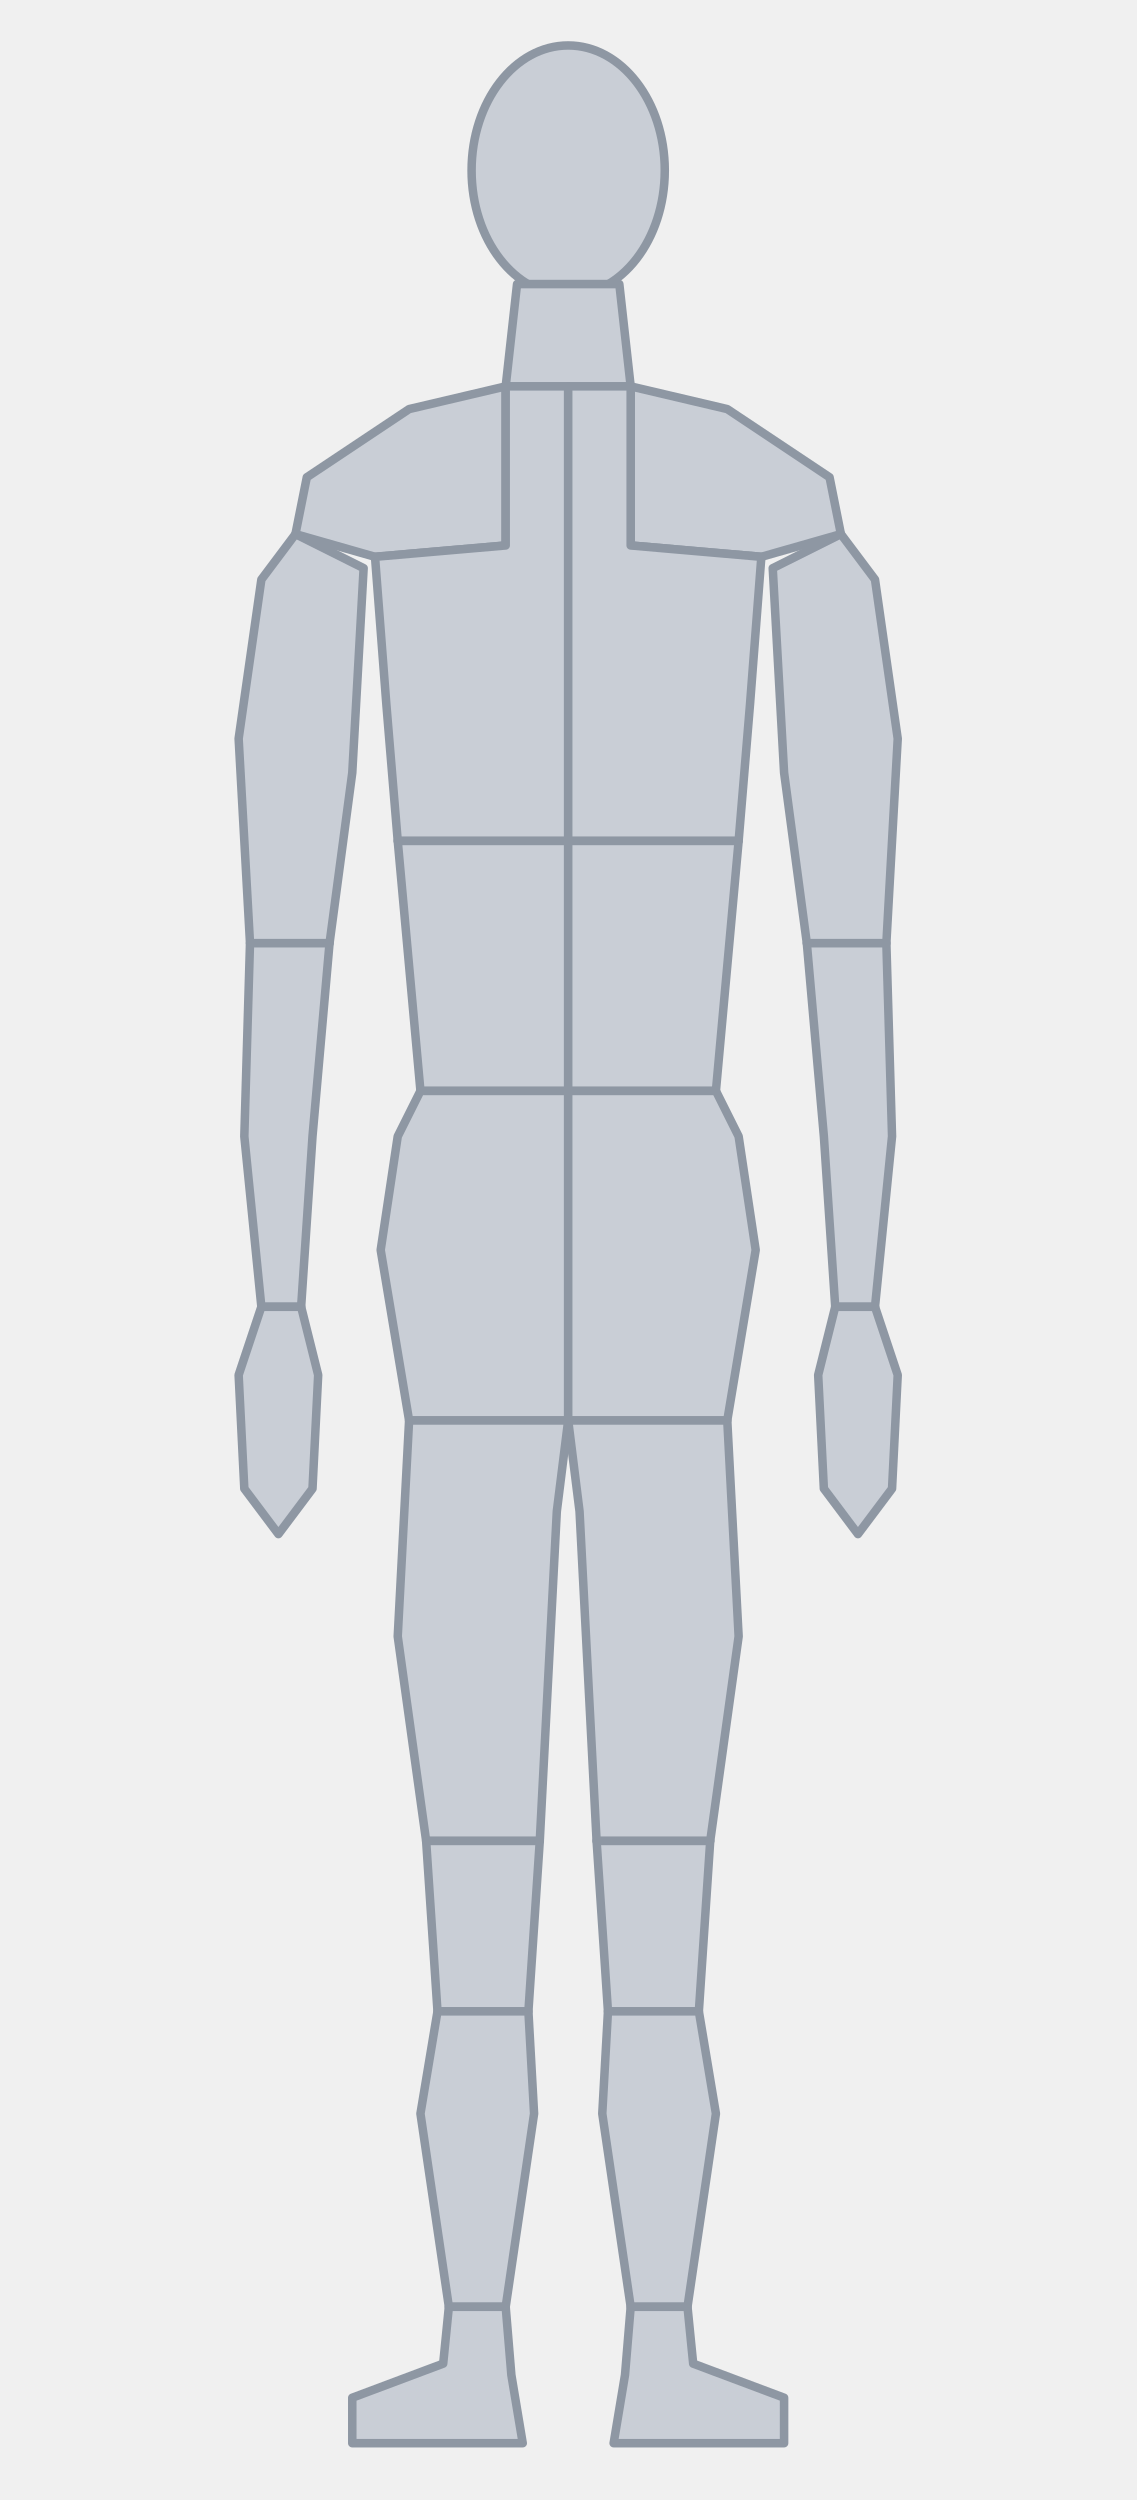
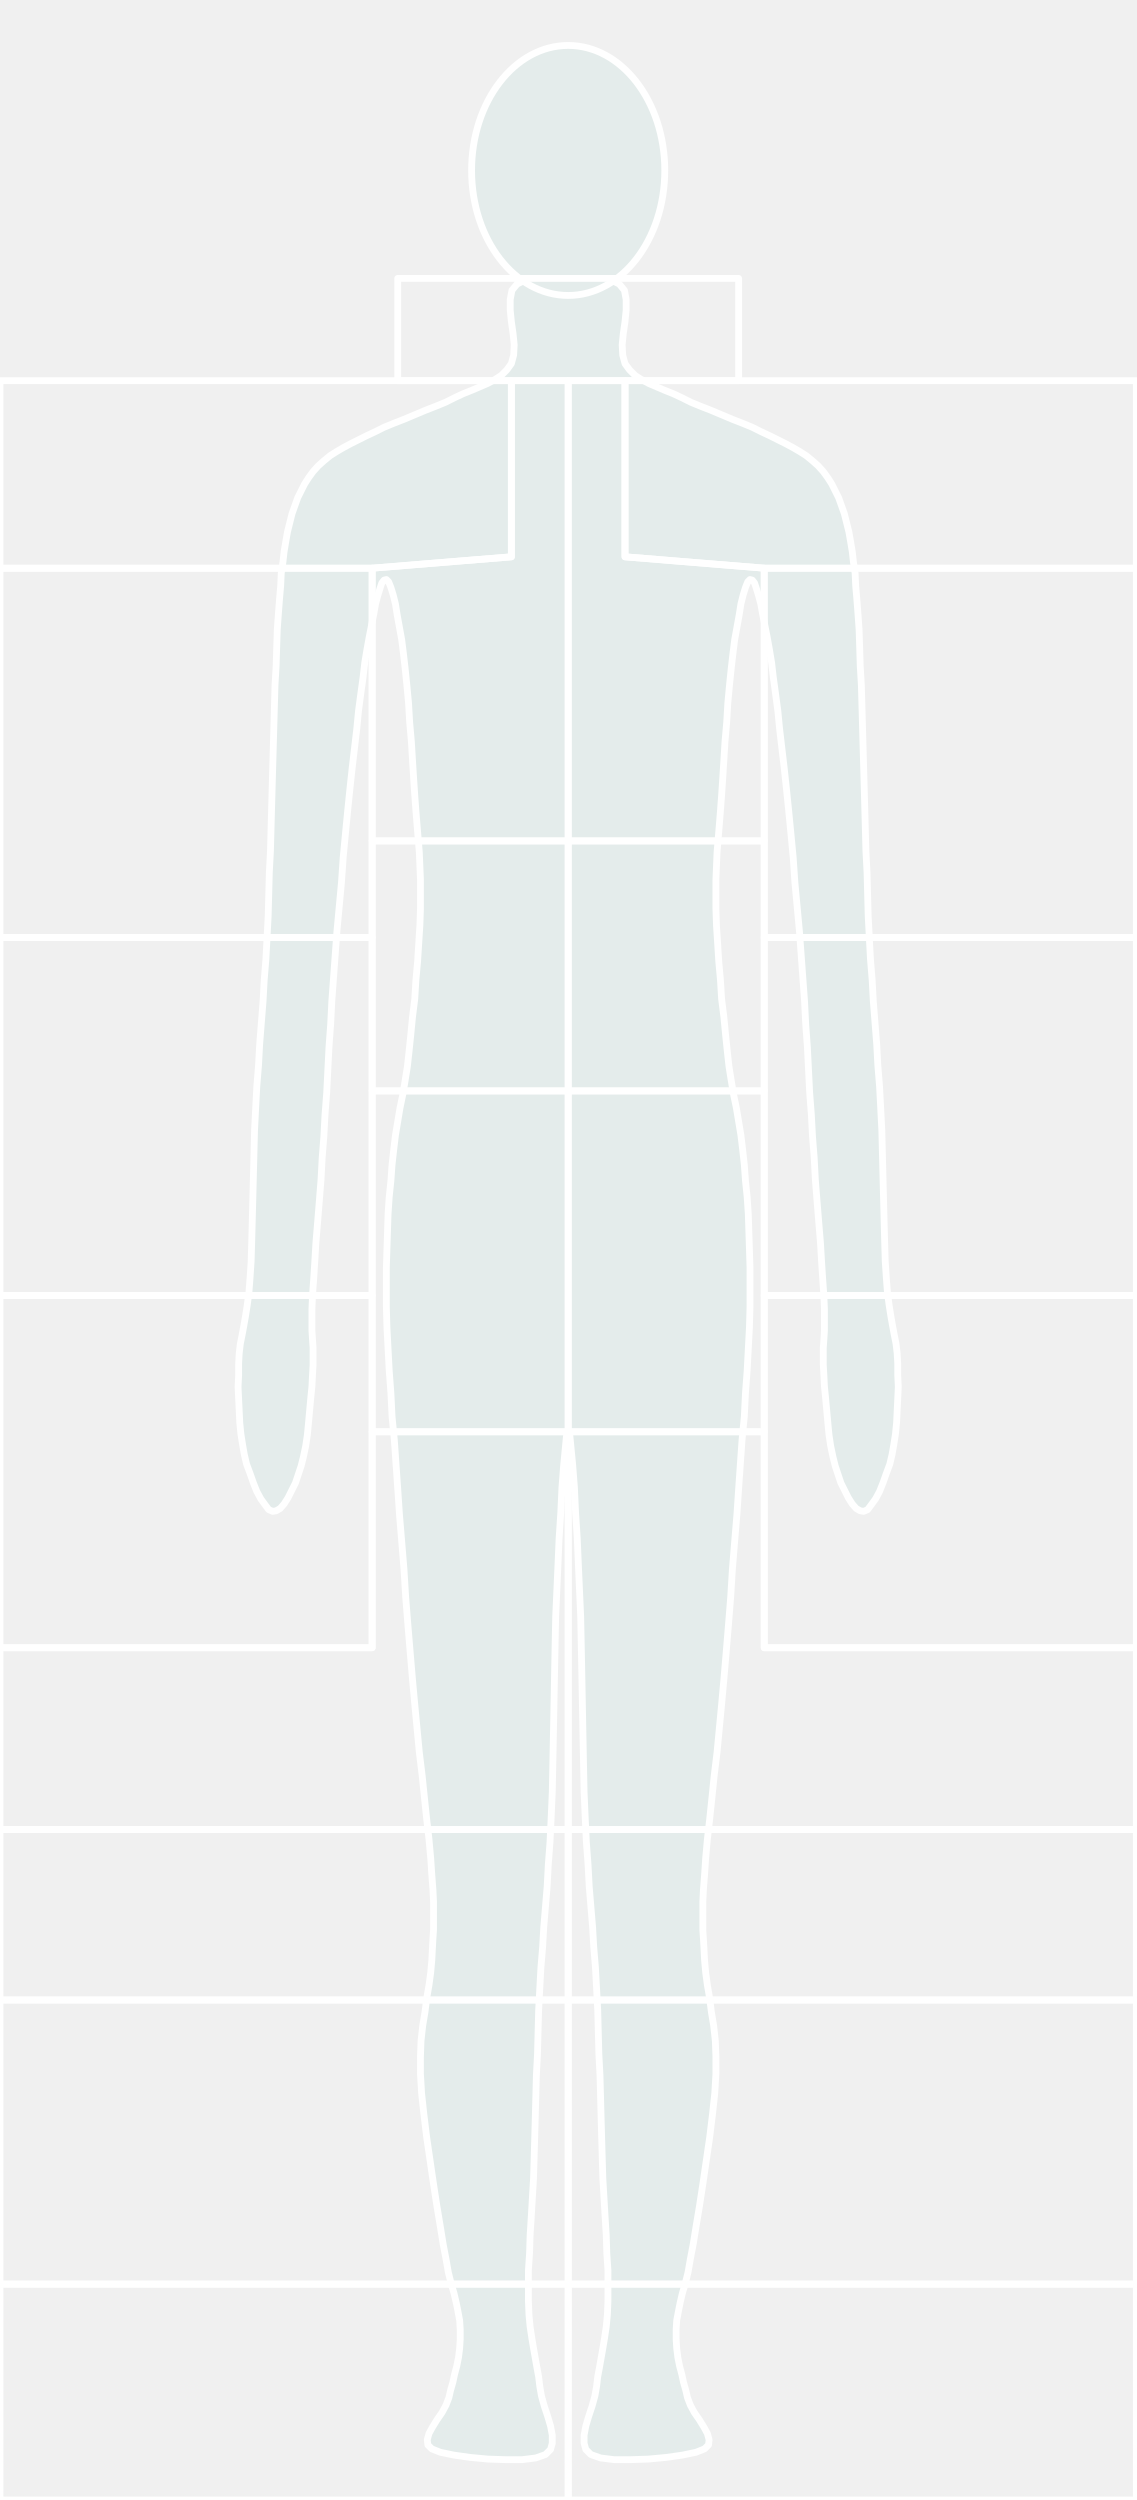
<svg xmlns="http://www.w3.org/2000/svg" width="200" height="440" viewBox="0 0 200 440">
-   <g fill="#C9CED6" stroke="#8E97A3" stroke-width="1.5" stroke-linejoin="round">
-     <ellipse cx="100" cy="30" rx="17" ry="22" fill="#C9CED6" />
-     <polygon id="front_neck" fill="#C9CED6" points="91,50 109,50 111,68 89,68" />
-     <polygon id="front_left_shoulder" fill="#C9CED6" points="89,68 89,96 66,98 52,94 54,84 72,72" />
-     <polygon id="front_right_shoulder" fill="#C9CED6" points="111,68 128,72 146,84 148,94 134,98 111,96" />
-     <polygon id="front_left_chest" fill="#C9CED6" points="66,98 89,96 89,68 100,68 100,148 70,148 68,124" />
-     <polygon id="front_right_chest" fill="#C9CED6" points="100,68 111,68 111,96 134,98 132,124 130,148 100,148" />
-     <polygon id="front_left_abdomen" fill="#C9CED6" points="70,148 100,148 100,192 74,192 72,170" />
-     <polygon id="front_right_abdomen" fill="#C9CED6" points="100,148 130,148 128,170 126,192 100,192" />
-     <polygon id="front_left_hip" fill="#C9CED6" points="74,192 100,192 100,250 72,250 67,220 70,200" />
-     <polygon id="front_right_hip" fill="#C9CED6" points="100,192 126,192 130,200 133,220 128,250 100,250" />
-     <polygon id="front_left_upper_arm" fill="#C9CED6" points="52,94 64,100 62,136 58,166 44,166 42,130 46,102" />
-     <polygon id="front_right_upper_arm" fill="#C9CED6" points="148,94 154,102 158,130 156,166 142,166 138,136 136,100" />
-     <polygon id="front_left_forearm" fill="#C9CED6" points="44,166 58,166 55,200 53,230 46,230 43,200" />
-     <polygon id="front_right_forearm" fill="#C9CED6" points="142,166 156,166 157,200 154,230 147,230 145,200" />
-     <polygon id="front_left_hand_wrist" fill="#C9CED6" points="46,230 53,230 56,242 55,262 49,270 43,262 42,242" />
-     <polygon id="front_right_hand_wrist" fill="#C9CED6" points="147,230 154,230 158,242 157,262 151,270 145,262 144,242" />
-     <polygon id="front_left_front_thigh" fill="#C9CED6" points="72,250 100,250 98,266 95,324 75,324 70,288" />
-     <polygon id="front_right_front_thigh" fill="#C9CED6" points="100,250 128,250 130,288 125,324 105,324 102,266" />
-     <polygon id="front_left_knee" fill="#C9CED6" points="75,324 95,324 93,354 77,354" />
-     <polygon id="front_right_knee" fill="#C9CED6" points="105,324 125,324 123,354 107,354" />
-     <polygon id="front_left_calf" fill="#C9CED6" points="77,354 93,354 94,372 89,406 79,406 74,372" />
-     <polygon id="front_right_calf" fill="#C9CED6" points="107,354 123,354 126,372 121,406 111,406 106,372" />
-     <polygon id="front_left_ankle_foot" fill="#C9CED6" points="79,406 89,406 90,418 92,430 62,430 62,422 78,416" />
-     <polygon id="front_right_ankle_foot" fill="#C9CED6" points="111,406 121,406 122,416 138,422 138,430 108,430 110,418" />
+   <g fill="#E4ECEB" stroke="#FFFFFF" stroke-width="1.2" stroke-linejoin="round">
+     <polygon id="shape_body" points="91.0,50.0 90.1,51.1 89.8,52.7 89.8,54.6 90.0,56.6 90.3,58.7 90.5,60.7 90.4,62.5 90.0,64.0 89.2,65.1 88.2,66.1 87.1,66.8 85.8,67.5 84.4,68.1 83.0,68.7 81.5,69.3 80.0,70.0 78.4,70.8 76.7,71.5 74.9,72.2 73.0,73.0 71.1,73.8 69.3,74.5 67.6,75.2 66.0,76.0 64.5,76.7 63.1,77.4 61.7,78.1 60.4,78.8 59.2,79.5 58.1,80.2 57.0,81.1 56.0,82.0 55.1,83.0 54.3,84.1 53.6,85.2 53.0,86.4 52.4,87.6 51.9,89.0 51.4,90.4 51.0,92.0 50.6,93.6 50.3,95.3 50.0,97.1 49.8,98.9 49.5,100.9 49.4,103.1 49.2,105.4 49.0,108.0 48.8,110.8 48.7,113.9 48.6,117.2 48.4,120.6 48.3,124.2 48.2,127.8 48.1,131.4 48.0,135.0 47.9,138.6 47.8,142.3 47.7,146.0 47.6,149.8 47.4,153.6 47.3,157.4 47.2,161.2 47.0,165.0 46.8,168.8 46.5,172.5 46.3,176.2 46.0,180.0 45.7,183.8 45.5,187.5 45.2,191.2 45.0,195.0 44.8,198.9 44.7,202.9 44.6,206.9 44.5,210.9 44.4,214.8 44.3,218.6 44.2,222.0 44.0,225.0 43.8,227.6 43.5,229.8 43.2,231.7 42.9,233.4 42.6,235.0 42.3,236.5 42.1,238.2 42.0,240.0 42.0,242.0 41.9,244.1 42.0,246.2 42.1,248.3 42.2,250.4 42.4,252.4 42.7,254.3 43.0,256.0 43.4,257.7 44.0,259.3 44.6,261.0 45.2,262.5 45.9,263.8 46.7,264.9 47.3,265.7 48.0,266.0 48.6,265.9 49.3,265.5 50.0,264.7 50.7,263.6 51.3,262.4 52.0,261.0 52.5,259.5 53.0,258.0 53.4,256.4 53.8,254.5 54.1,252.5 54.3,250.4 54.5,248.2 54.7,246.0 54.9,244.0 55.0,242.0 55.1,240.2 55.1,238.7 55.1,237.2 55.0,235.8 54.9,234.2 54.9,232.4 54.9,230.4 55.0,228.0 55.2,225.2 55.4,222.1 55.6,218.7 55.9,215.1 56.2,211.4 56.5,207.6 56.7,203.8 57.0,200.0 57.2,196.2 57.5,192.3 57.7,188.3 57.9,184.3 58.2,180.2 58.4,176.2 58.7,172.1 59.0,168.0 59.3,163.9 59.7,159.6 60.1,155.3 60.4,150.9 60.8,146.7 61.2,142.6 61.6,138.7 62.0,135.0 62.4,131.6 62.8,128.2 63.1,125.1 63.5,122.1 63.9,119.2 64.2,116.6 64.6,114.2 65.0,112.0 65.4,110.0 65.8,108.0 66.1,106.3 66.5,104.8 66.9,103.5 67.2,102.6 67.6,102.1 68.0,102.0 68.4,102.4 68.8,103.4 69.2,104.7 69.6,106.3 69.9,108.2 70.3,110.4 70.7,112.6 71.0,115.0 71.3,117.6 71.6,120.5 71.9,123.7 72.1,127.1 72.4,130.5 72.6,133.8 72.8,137.0 73.0,140.0 73.2,142.7 73.4,145.2 73.6,147.6 73.8,150.0 73.9,152.4 74.0,154.8 74.0,157.3 74.0,160.0 73.9,162.9 73.7,166.0 73.5,169.2 73.2,172.5 73.0,175.8 72.6,179.0 72.3,182.1 72.0,185.0 71.7,187.7 71.3,190.2 70.9,192.6 70.4,195.0 70.0,197.4 69.6,199.8 69.3,202.3 69.0,205.0 68.8,207.8 68.5,210.7 68.3,213.7 68.2,216.8 68.1,219.9 68.0,223.1 68.0,226.5 68.0,230.0 68.1,233.6 68.3,237.4 68.5,241.2 68.8,245.2 69.0,249.3 69.4,253.4 69.7,257.7 70.0,262.0 70.3,266.5 70.7,271.3 71.1,276.2 71.4,281.1 71.8,286.1 72.2,290.9 72.6,295.6 73.0,300.0 73.4,304.2 73.8,308.4 74.3,312.5 74.7,316.4 75.1,320.2 75.5,323.7 75.8,327.0 76.0,330.0 76.2,332.6 76.3,334.7 76.3,336.5 76.3,338.1 76.3,339.7 76.2,341.2 76.1,343.0 76.0,345.0 75.8,347.2 75.5,349.4 75.1,351.7 74.8,354.1 74.4,356.5 74.1,359.2 74.0,362.0 74.0,365.0 74.2,368.4 74.6,372.1 75.1,376.2 75.7,380.3 76.3,384.4 76.9,388.3 77.5,391.9 78.0,395.0 78.5,397.6 78.9,399.9 79.4,401.9 79.9,403.6 80.3,405.3 80.6,406.8 80.9,408.4 81.0,410.0 81.0,411.7 80.9,413.3 80.7,414.9 80.4,416.4 80.0,417.9 79.7,419.3 79.3,420.7 79.0,422.0 78.5,423.3 77.8,424.6 76.9,425.9 76.1,427.2 75.5,428.3 75.2,429.4 75.3,430.3 76.0,431.0 77.5,431.6 79.9,432.1 82.7,432.5 85.9,432.8 89.0,432.9 91.9,432.9 94.3,432.6 96.0,432.0 96.9,431.1 97.2,430.0 97.2,428.6 96.9,427.0 96.4,425.3 95.8,423.5 95.3,421.7 95.0,420.0 94.8,418.3 94.5,416.7 94.2,415.0 93.9,413.3 93.6,411.5 93.3,409.5 93.1,407.4 93.0,405.0 93.0,402.4 93.0,399.6 93.2,396.6 93.3,393.4 93.5,390.2 93.7,386.8 93.9,383.4 94.0,380.0 94.1,376.5 94.2,372.9 94.3,369.1 94.4,365.3 94.6,361.5 94.7,357.6 94.8,353.8 95.0,350.0 95.2,346.3 95.5,342.7 95.7,339.2 96.0,335.6 96.3,332.0 96.5,328.2 96.8,324.2 97.0,320.0 97.2,315.4 97.3,310.4 97.4,305.2 97.5,299.9 97.6,294.6 97.7,289.4 97.8,284.5 98.0,280.0 98.2,275.5 98.4,270.8 98.7,266.2 98.9,261.8 99.2,257.9 99.5,254.8 99.7,252.7 100.0,252.0 100.3,252.7 100.5,254.8 100.8,257.9 101.1,261.8 101.3,266.2 101.6,270.8 101.8,275.5 102.0,280.0 102.2,284.5 102.3,289.4 102.4,294.6 102.5,299.9 102.6,305.2 102.7,310.4 102.8,315.4 103.0,320.0 103.2,324.2 103.5,328.2 103.7,332.0 104.0,335.6 104.3,339.2 104.5,342.7 104.8,346.3 105.0,350.0 105.2,353.8 105.3,357.6 105.4,361.5 105.6,365.3 105.7,369.1 105.8,372.9 105.9,376.5 106.0,380.0 106.1,383.4 106.3,386.8 106.5,390.2 106.7,393.4 106.8,396.6 107.0,399.6 107.0,402.4 107.0,405.0 106.9,407.4 106.7,409.5 106.4,411.5 106.1,413.3 105.8,415.0 105.5,416.7 105.2,418.3 105.0,420.0 104.7,421.7 104.2,423.5 103.6,425.3 103.1,427.0 102.8,428.6 102.8,430.0 103.1,431.1 104.0,432.0 105.7,432.6 108.1,432.9 111.0,432.9 114.1,432.8 117.3,432.5 120.1,432.1 122.5,431.6 124.0,431.0 124.7,430.3 124.8,429.4 124.5,428.3 123.9,427.2 123.1,425.9 122.2,424.6 121.5,423.3 121.0,422.0 120.7,420.7 120.3,419.3 120.0,417.9 119.6,416.4 119.3,414.9 119.1,413.3 119.0,411.7 119.0,410.0 119.1,408.4 119.4,406.8 119.7,405.3 120.1,403.6 120.6,401.9 121.1,399.9 121.5,397.6 122.0,395.0 122.5,391.9 123.1,388.3 123.7,384.4 124.3,380.3 124.9,376.2 125.4,372.1 125.8,368.4 126.0,365.0 126.0,362.0 125.9,359.2 125.6,356.5 125.2,354.1 124.9,351.7 124.5,349.4 124.2,347.2 124.0,345.0 123.9,343.0 123.8,341.2 123.7,339.7 123.7,338.1 123.7,336.5 123.7,334.7 123.8,332.6 124.0,330.0 124.2,327.0 124.5,323.7 124.9,320.2 125.3,316.4 125.7,312.5 126.2,308.4 126.6,304.2 127.0,300.0 127.4,295.6 127.8,290.9 128.2,286.1 128.6,281.1 128.9,276.2 129.3,271.3 129.7,266.5 130.0,262.0 130.3,257.7 130.6,253.4 131.0,249.3 131.2,245.2 131.5,241.2 131.7,237.4 131.9,233.6 132.0,230.0 132.0,226.5 132.0,223.1 131.9,219.9 131.8,216.8 131.7,213.7 131.5,210.7 131.2,207.8 131.0,205.0 130.7,202.3 130.4,199.8 130.0,197.4 129.6,195.0 129.1,192.6 128.7,190.2 128.3,187.7 128.0,185.0 127.7,182.1 127.4,179.0 127.0,175.8 126.8,172.5 126.5,169.2 126.3,166.0 126.1,162.9 126.0,160.0 126.0,157.3 126.0,154.8 126.1,152.4 126.2,150.0 126.4,147.6 126.6,145.2 126.8,142.7 127.0,140.0 127.2,137.0 127.4,133.8 127.6,130.5 127.9,127.1 128.1,123.7 128.4,120.5 128.7,117.6 129.0,115.0 129.3,112.6 129.7,110.4 130.1,108.2 130.4,106.3 130.8,104.7 131.2,103.4 131.6,102.4 132.0,102.0 132.4,102.1 132.8,102.6 133.1,103.5 133.5,104.8 133.9,106.3 134.2,108.0 134.6,110.0 135.0,112.0 135.4,114.2 135.8,116.6 136.1,119.2 136.5,122.1 136.9,125.1 137.2,128.2 137.6,131.6 138.0,135.0 138.4,138.7 138.8,142.6 139.2,146.7 139.6,150.9 139.9,155.3 140.3,159.6 140.7,163.9 141.0,168.0 141.3,172.1 141.6,176.2 141.8,180.2 142.1,184.3 142.3,188.3 142.5,192.3 142.8,196.2 143.0,200.0 143.3,203.8 143.5,207.6 143.8,211.4 144.1,215.1 144.4,218.7 144.6,222.1 144.8,225.2 145.0,228.0 145.1,230.4 145.1,232.4 145.1,234.2 145.0,235.8 144.9,237.2 144.9,238.7 144.9,240.2 145.0,242.0 145.1,244.0 145.3,246.0 145.5,248.2 145.7,250.4 145.9,252.5 146.2,254.5 146.6,256.4 147.0,258.0 147.5,259.5 148.0,261.0 148.7,262.4 149.3,263.6 150.0,264.7 150.7,265.5 151.4,265.9 152.0,266.0 152.7,265.7 153.3,264.9 154.1,263.8 154.8,262.5 155.4,261.0 156.0,259.3 156.6,257.7 157.0,256.0 157.3,254.3 157.6,252.4 157.8,250.4 157.9,248.3 158.0,246.2 158.1,244.1 158.0,242.0 158.0,240.0 157.9,238.2 157.7,236.5 157.4,235.0 157.1,233.4 156.8,231.7 156.5,229.8 156.2,227.6 156.0,225.0 155.8,222.0 155.7,218.6 155.6,214.8 155.5,210.9 155.4,206.9 155.3,202.9 155.2,198.9 155.0,195.0 154.8,191.2 154.5,187.5 154.3,183.8 154.0,180.0 153.7,176.2 153.5,172.5 153.2,168.8 153.0,165.0 152.8,161.2 152.7,157.4 152.6,153.6 152.4,149.8 152.3,146.0 152.2,142.3 152.1,138.6 152.0,135.0 151.9,131.4 151.8,127.8 151.7,124.2 151.6,120.6 151.4,117.2 151.3,113.9 151.2,110.8 151.0,108.0 150.8,105.4 150.6,103.1 150.5,100.9 150.2,98.9 150.0,97.1 149.7,95.3 149.4,93.6 149.0,92.0 148.6,90.4 148.1,89.0 147.6,87.6 147.0,86.4 146.4,85.2 145.7,84.1 144.9,83.0 144.0,82.0 143.0,81.1 141.9,80.2 140.8,79.5 139.6,78.8 138.3,78.1 136.9,77.4 135.5,76.7 134.0,76.0 132.4,75.2 130.7,74.5 128.9,73.8 127.0,73.0 125.1,72.2 123.3,71.5 121.6,70.8 120.0,70.0 118.5,69.3 117.0,68.7 115.6,68.1 114.2,67.5 112.9,66.8 111.8,66.1 110.8,65.1 110.0,64.0 109.6,62.5 109.5,60.7 109.7,58.7 110.0,56.6 110.2,54.6 110.2,52.7 109.9,51.1 109.0,50.0 107.4,49.2 105.3,48.7 102.7,48.4 100.0,48.2 97.3,48.4 94.7,48.7 92.6,49.2" />
+     <ellipse cx="100" cy="30" rx="17" ry="22" />
+     <polygon id="front_neck" fill="none" points="70.0,49.0 130.0,49.0 130.0,67.0 70.0,67.0" />
+     <polygon id="front_left_shoulder" fill="none" points="0.0,67.0 90.0,67.0 90.0,98.0 65.5,100.0 0.0,100.0" />
+     <polygon id="front_right_shoulder" fill="none" points="200.0,100.0 134.5,100.0 110.0,98.0 110.0,67.0 200.0,67.0" />
+     <polygon id="front_left_upper_arm" fill="none" points="0.0,100.0 65.5,100.0 65.5,165.0 0.0,165.0" />
+     <polygon id="front_right_upper_arm" fill="none" points="200.0,165.0 134.5,165.0 134.5,100.0 200.0,100.0" />
+     <polygon id="front_left_forearm" fill="none" points="0.0,165.0 65.5,165.0 65.5,228.0 0.0,228.0" />
+     <polygon id="front_right_forearm" fill="none" points="200.0,228.0 134.5,228.0 134.5,165.0 200.0,165.0" />
+     <polygon id="front_left_hand_wrist" fill="none" points="0.0,228.0 65.5,228.0 65.5,290.0 0.0,290.0" />
+     <polygon id="front_right_hand_wrist" fill="none" points="200.0,290.0 134.5,290.0 134.5,228.0 200.0,228.0" />
+     <polygon id="front_left_chest" fill="none" points="65.5,100.0 90.0,98.0 90.0,67.0 100.0,67.0 100.0,148.0 65.5,148.0" />
+     <polygon id="front_right_chest" fill="none" points="134.5,148.0 100.0,148.0 100.0,67.0 110.0,67.0 110.0,98.0 134.5,100.0" />
+     <polygon id="front_left_abdomen" fill="none" points="65.5,148.0 100.0,148.0 100.0,192.0 65.5,192.0" />
+     <polygon id="front_right_abdomen" fill="none" points="134.5,192.0 100.0,192.0 100.0,148.0 134.5,148.0" />
+     <polygon id="front_left_hip" fill="none" points="65.5,192.0 100.0,192.0 100.0,252.0 65.5,252.0" />
+     <polygon id="front_right_hip" fill="none" points="134.5,252.0 100.0,252.0 100.0,192.0 134.5,192.0" />
+     <polygon id="front_left_front_thigh" fill="none" points="65.5,252.0 100.0,252.0 100.0,322.0 0.0,322.0 0.0,290.0 65.5,290.0" />
+     <polygon id="front_right_front_thigh" fill="none" points="134.5,290.0 200.0,290.0 200.0,322.0 100.0,322.0 100.0,252.0 134.5,252.0" />
+     <polygon id="front_left_knee" fill="none" points="0.0,322.0 100.0,322.0 100.0,352.0 0.0,352.0" />
+     <polygon id="front_right_knee" fill="none" points="200.0,352.0 100.0,352.0 100.0,322.0 200.0,322.0" />
+     <polygon id="front_left_calf" fill="none" points="0.0,352.0 100.0,352.0 100.0,402.0 0.0,402.0" />
+     <polygon id="front_right_calf" fill="none" points="200.0,402.0 100.0,402.0 100.0,352.0 200.0,352.0" />
+     <polygon id="front_left_ankle_foot" fill="none" points="0.0,402.0 100.0,402.0 100.0,440.0 0.0,440.0" />
+     <polygon id="front_right_ankle_foot" fill="none" points="200.0,440.0 100.0,440.0 100.0,402.0 200.0,402.0" />
  </g>
</svg>
